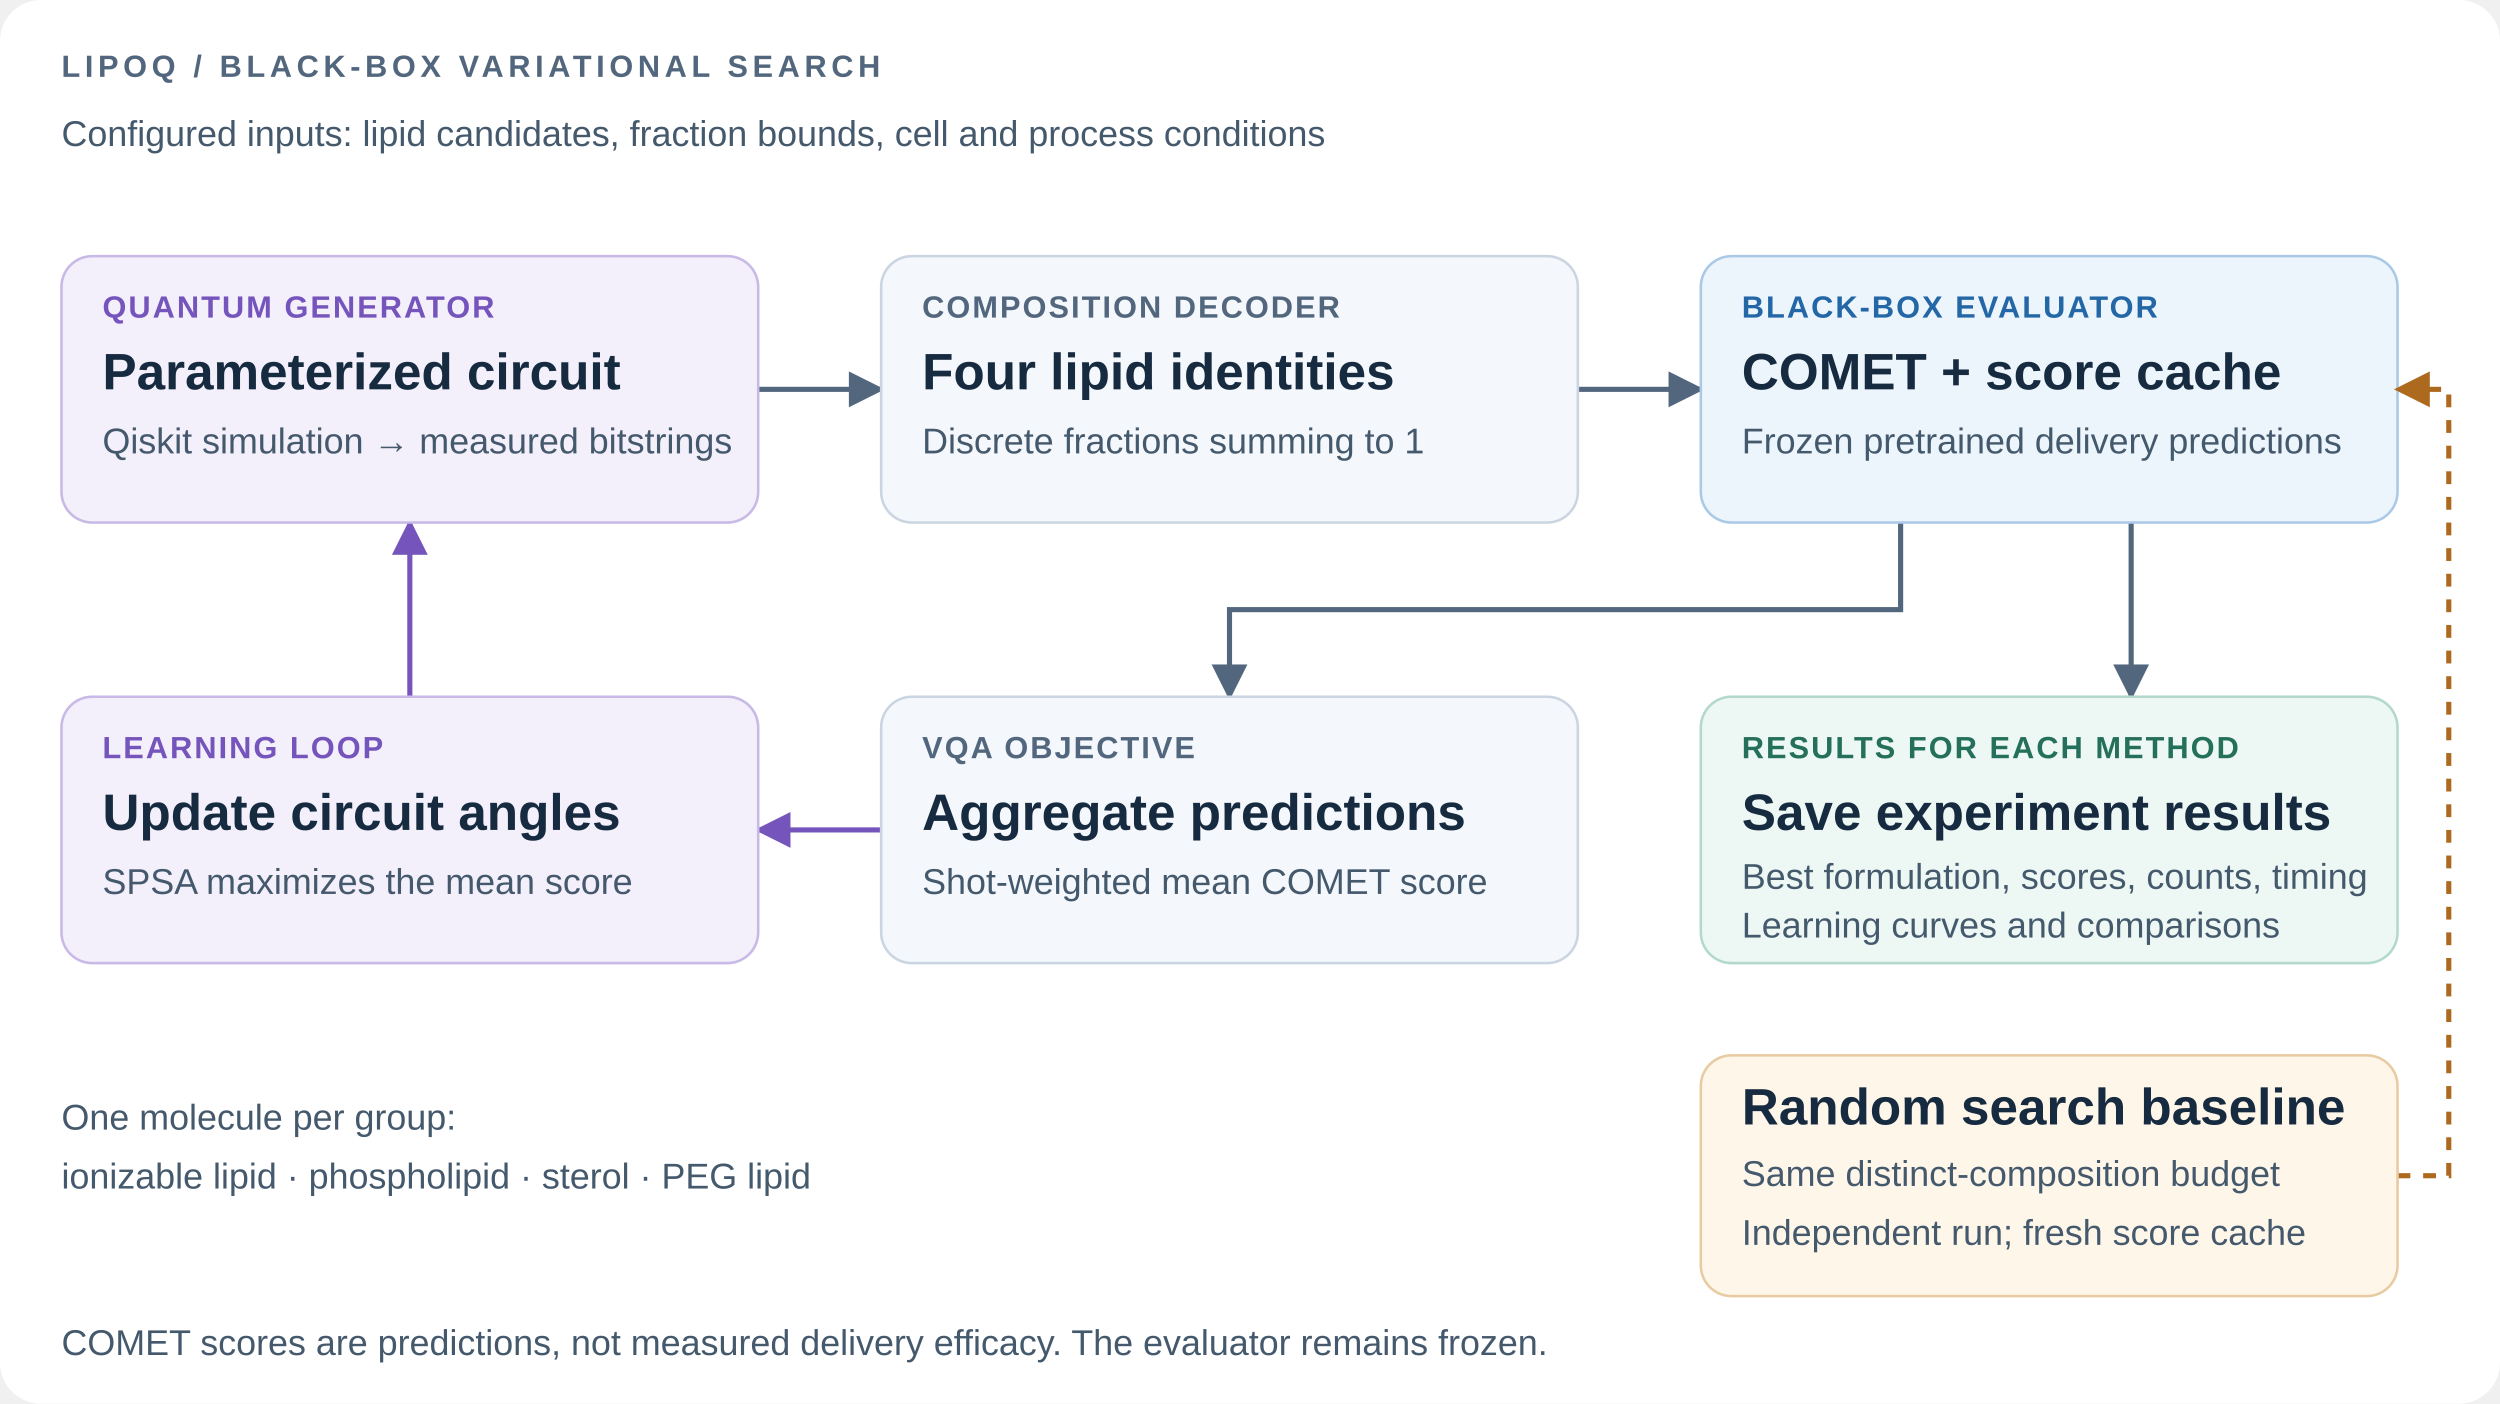
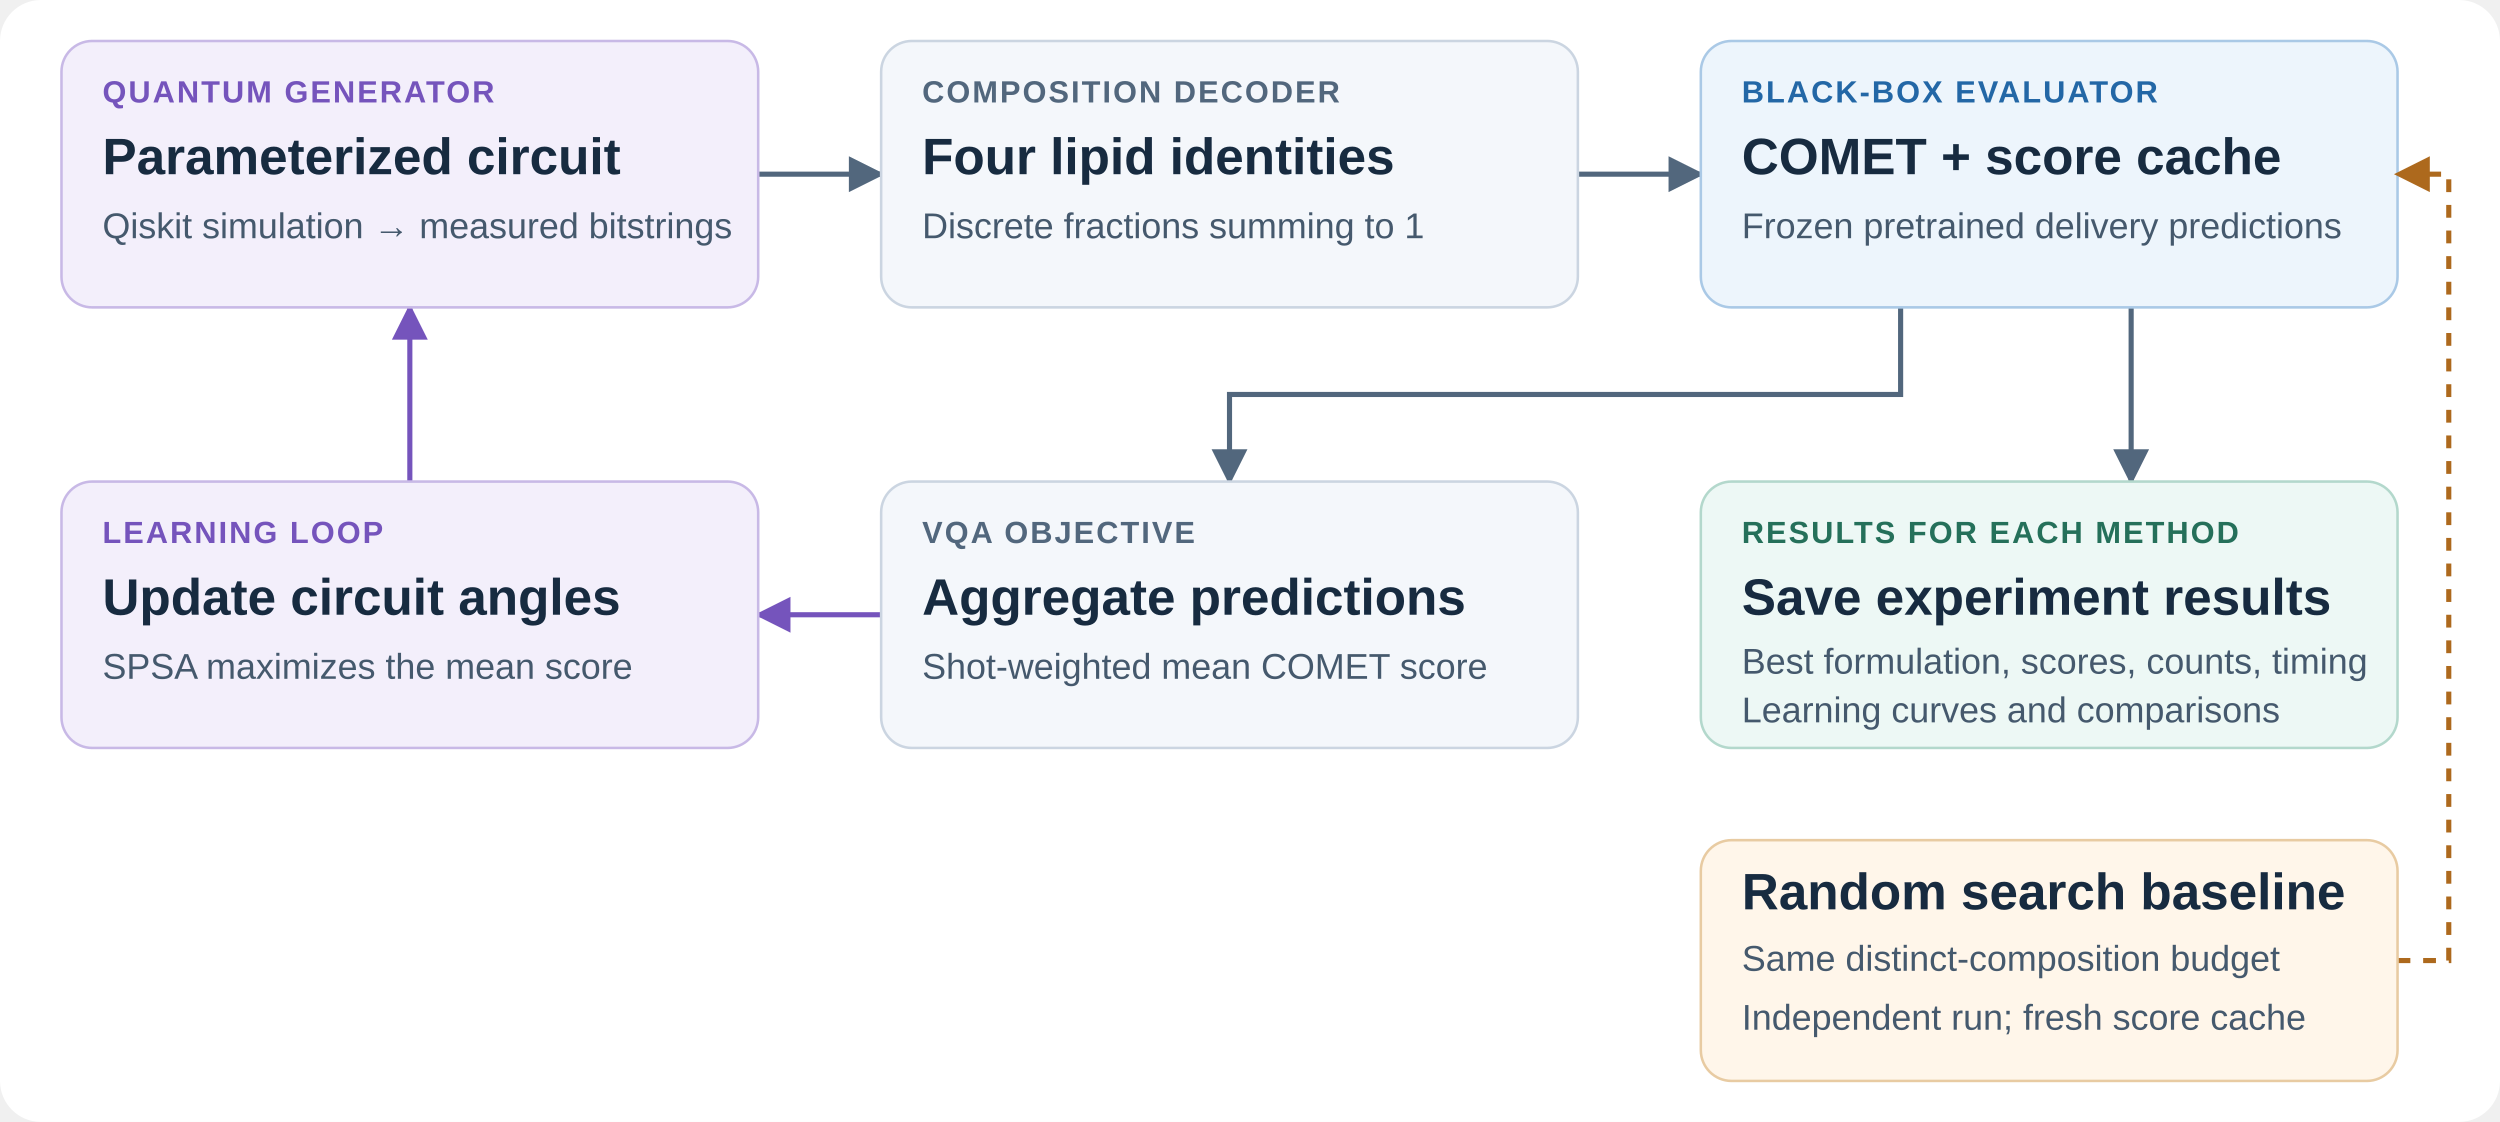
- <svg xmlns="http://www.w3.org/2000/svg" width="976" height="548" viewBox="0 0 976 548" role="img" aria-labelledby="title description">
+ <svg xmlns="http://www.w3.org/2000/svg" width="976" height="438" viewBox="0 84 976 438" role="img" aria-labelledby="title description">
  <defs>
    <marker id="arrow" viewBox="0 0 10 10" refX="9" refY="5" markerWidth="7" markerHeight="7" orient="auto-start-reverse">
      <path d="M 0 0 L 10 5 L 0 10 z" fill="#52677d" />
    </marker>
    <marker id="feedback" viewBox="0 0 10 10" refX="9" refY="5" markerWidth="7" markerHeight="7" orient="auto-start-reverse">
      <path d="M 0 0 L 10 5 L 0 10 z" fill="#7554bc" />
    </marker>
    <marker id="baseline" viewBox="0 0 10 10" refX="9" refY="5" markerWidth="7" markerHeight="7" orient="auto-start-reverse">
      <path d="M 0 0 L 10 5 L 0 10 z" fill="#ad691d" />
    </marker>
    <style>
      text { font-family: Arial, Helvetica, sans-serif; }
-       .eyebrow { font-size: 12px; font-weight: 700; letter-spacing: 1.8px; fill: #52677d; }
      .heading { font-size: 20px; font-weight: 700; fill: #172b40; }
      .body { font-size: 14px; fill: #45596d; }
      .label { font-size: 12px; font-weight: 700; letter-spacing: .8px; }
      .edge { fill: none; stroke: #52677d; stroke-width: 2; marker-end: url(#arrow); }
      .loop { fill: none; stroke: #7554bc; stroke-width: 2; marker-end: url(#feedback); }
    </style>
  </defs>
-   <rect width="976" height="548" rx="16" fill="#ffffff" />
-   <text x="24" y="30" class="eyebrow">LIPOQ / BLACK-BOX VARIATIONAL SEARCH</text>
-   <text x="24" y="57" class="body">Configured inputs: lipid candidates, fraction bounds, cell and process conditions</text>
+   <rect x="0" y="84" width="976" height="438" rx="16" fill="#ffffff" />
  <path class="edge" d="M296 152 H344" />
  <path class="edge" d="M616 152 H664" />
  <path class="edge" d="M742 204 V238 H480 V272" />
  <path class="loop" d="M344 324 H296" />
  <path class="loop" d="M160 272 V204" />
  <path class="edge" d="M832 204 V272" />
  <rect x="24" y="100" width="272" height="104" rx="12" fill="#f3effb" stroke="#c8b9e6" />
  <text x="40" y="124" class="label" fill="#7554bc">QUANTUM GENERATOR</text>
  <text x="40" y="152" class="heading">Parameterized circuit</text>
  <text x="40" y="177" class="body">Qiskit simulation → measured bitstrings</text>
  <rect x="344" y="100" width="272" height="104" rx="12" fill="#f4f7fb" stroke="#cbd5e1" />
  <text x="360" y="124" class="label" fill="#52677d">COMPOSITION DECODER</text>
  <text x="360" y="152" class="heading">Four lipid identities</text>
  <text x="360" y="177" class="body">Discrete fractions summing to 1</text>
  <rect x="664" y="100" width="272" height="104" rx="12" fill="#edf5fc" stroke="#aac9e6" />
  <text x="680" y="124" class="label" fill="#2367a6">BLACK-BOX EVALUATOR</text>
  <text x="680" y="152" class="heading">COMET + score cache</text>
  <text x="680" y="177" class="body">Frozen pretrained delivery predictions</text>
  <rect x="24" y="272" width="272" height="104" rx="12" fill="#f3effb" stroke="#c8b9e6" />
  <text x="40" y="296" class="label" fill="#7554bc">LEARNING LOOP</text>
  <text x="40" y="324" class="heading">Update circuit angles</text>
  <text x="40" y="349" class="body">SPSA maximizes the mean score</text>
  <rect x="344" y="272" width="272" height="104" rx="12" fill="#f4f7fb" stroke="#cbd5e1" />
  <text x="360" y="296" class="label" fill="#52677d">VQA OBJECTIVE</text>
  <text x="360" y="324" class="heading">Aggregate predictions</text>
  <text x="360" y="349" class="body">Shot-weighted mean COMET score</text>
  <rect x="664" y="272" width="272" height="104" rx="12" fill="#edf8f5" stroke="#b3d8cc" />
  <text x="680" y="296" class="label" fill="#25705a">RESULTS FOR EACH METHOD</text>
  <text x="680" y="324" class="heading">Save experiment results</text>
  <text x="680" y="347" class="body">Best formulation, scores, counts, timing</text>
  <text x="680" y="366" class="body">Learning curves and comparisons</text>
  <path d="M936 459 H956 V152 H936" fill="none" stroke="#ad691d" stroke-width="2" stroke-dasharray="5 5" marker-end="url(#baseline)" />
  <rect x="664" y="412" width="272" height="94" rx="12" fill="#fff6ea" stroke="#e8cba2" />
  <text x="680" y="439" class="heading">Random search baseline</text>
  <text x="680" y="463" class="body">Same distinct-composition budget</text>
  <text x="680" y="486" class="body">Independent run; fresh score cache</text>
-   <text x="24" y="441" class="body">One molecule per group:</text>
-   <text x="24" y="464" class="body">ionizable lipid · phospholipid · sterol · PEG lipid</text>
-   <text x="24" y="529" class="body">COMET scores are predictions, not measured delivery efficacy. The evaluator remains frozen.</text>
</svg>
